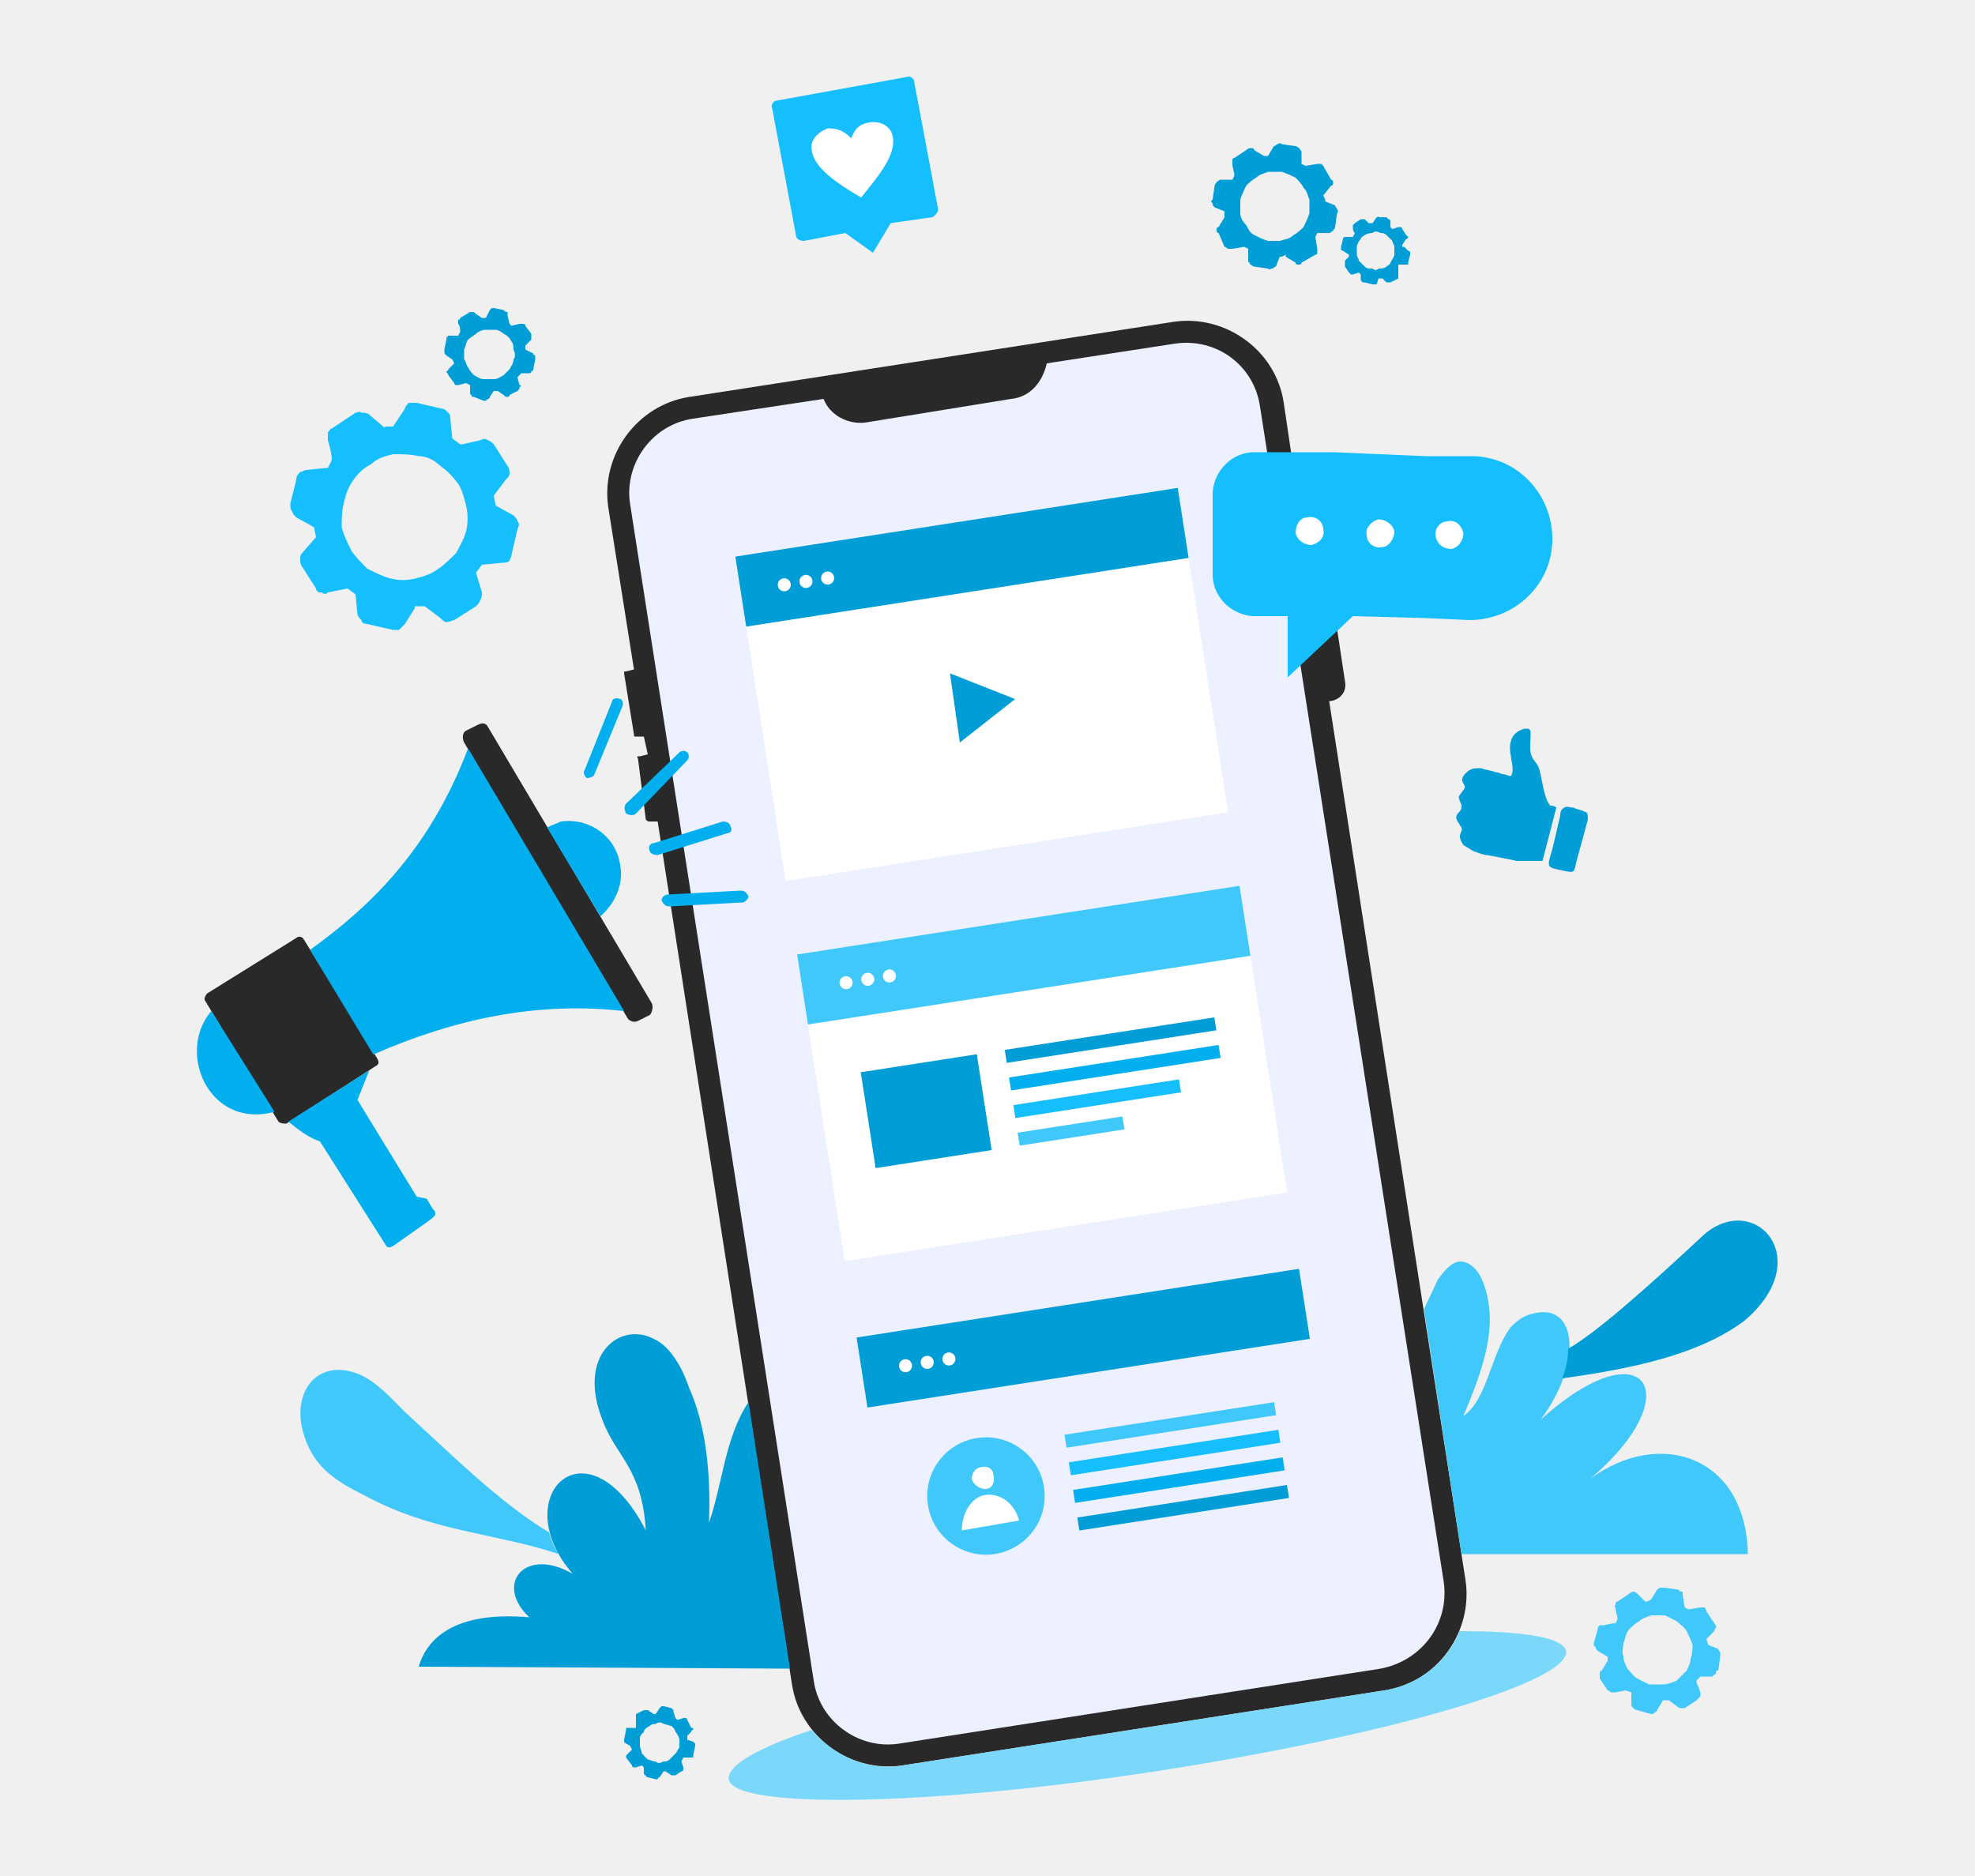
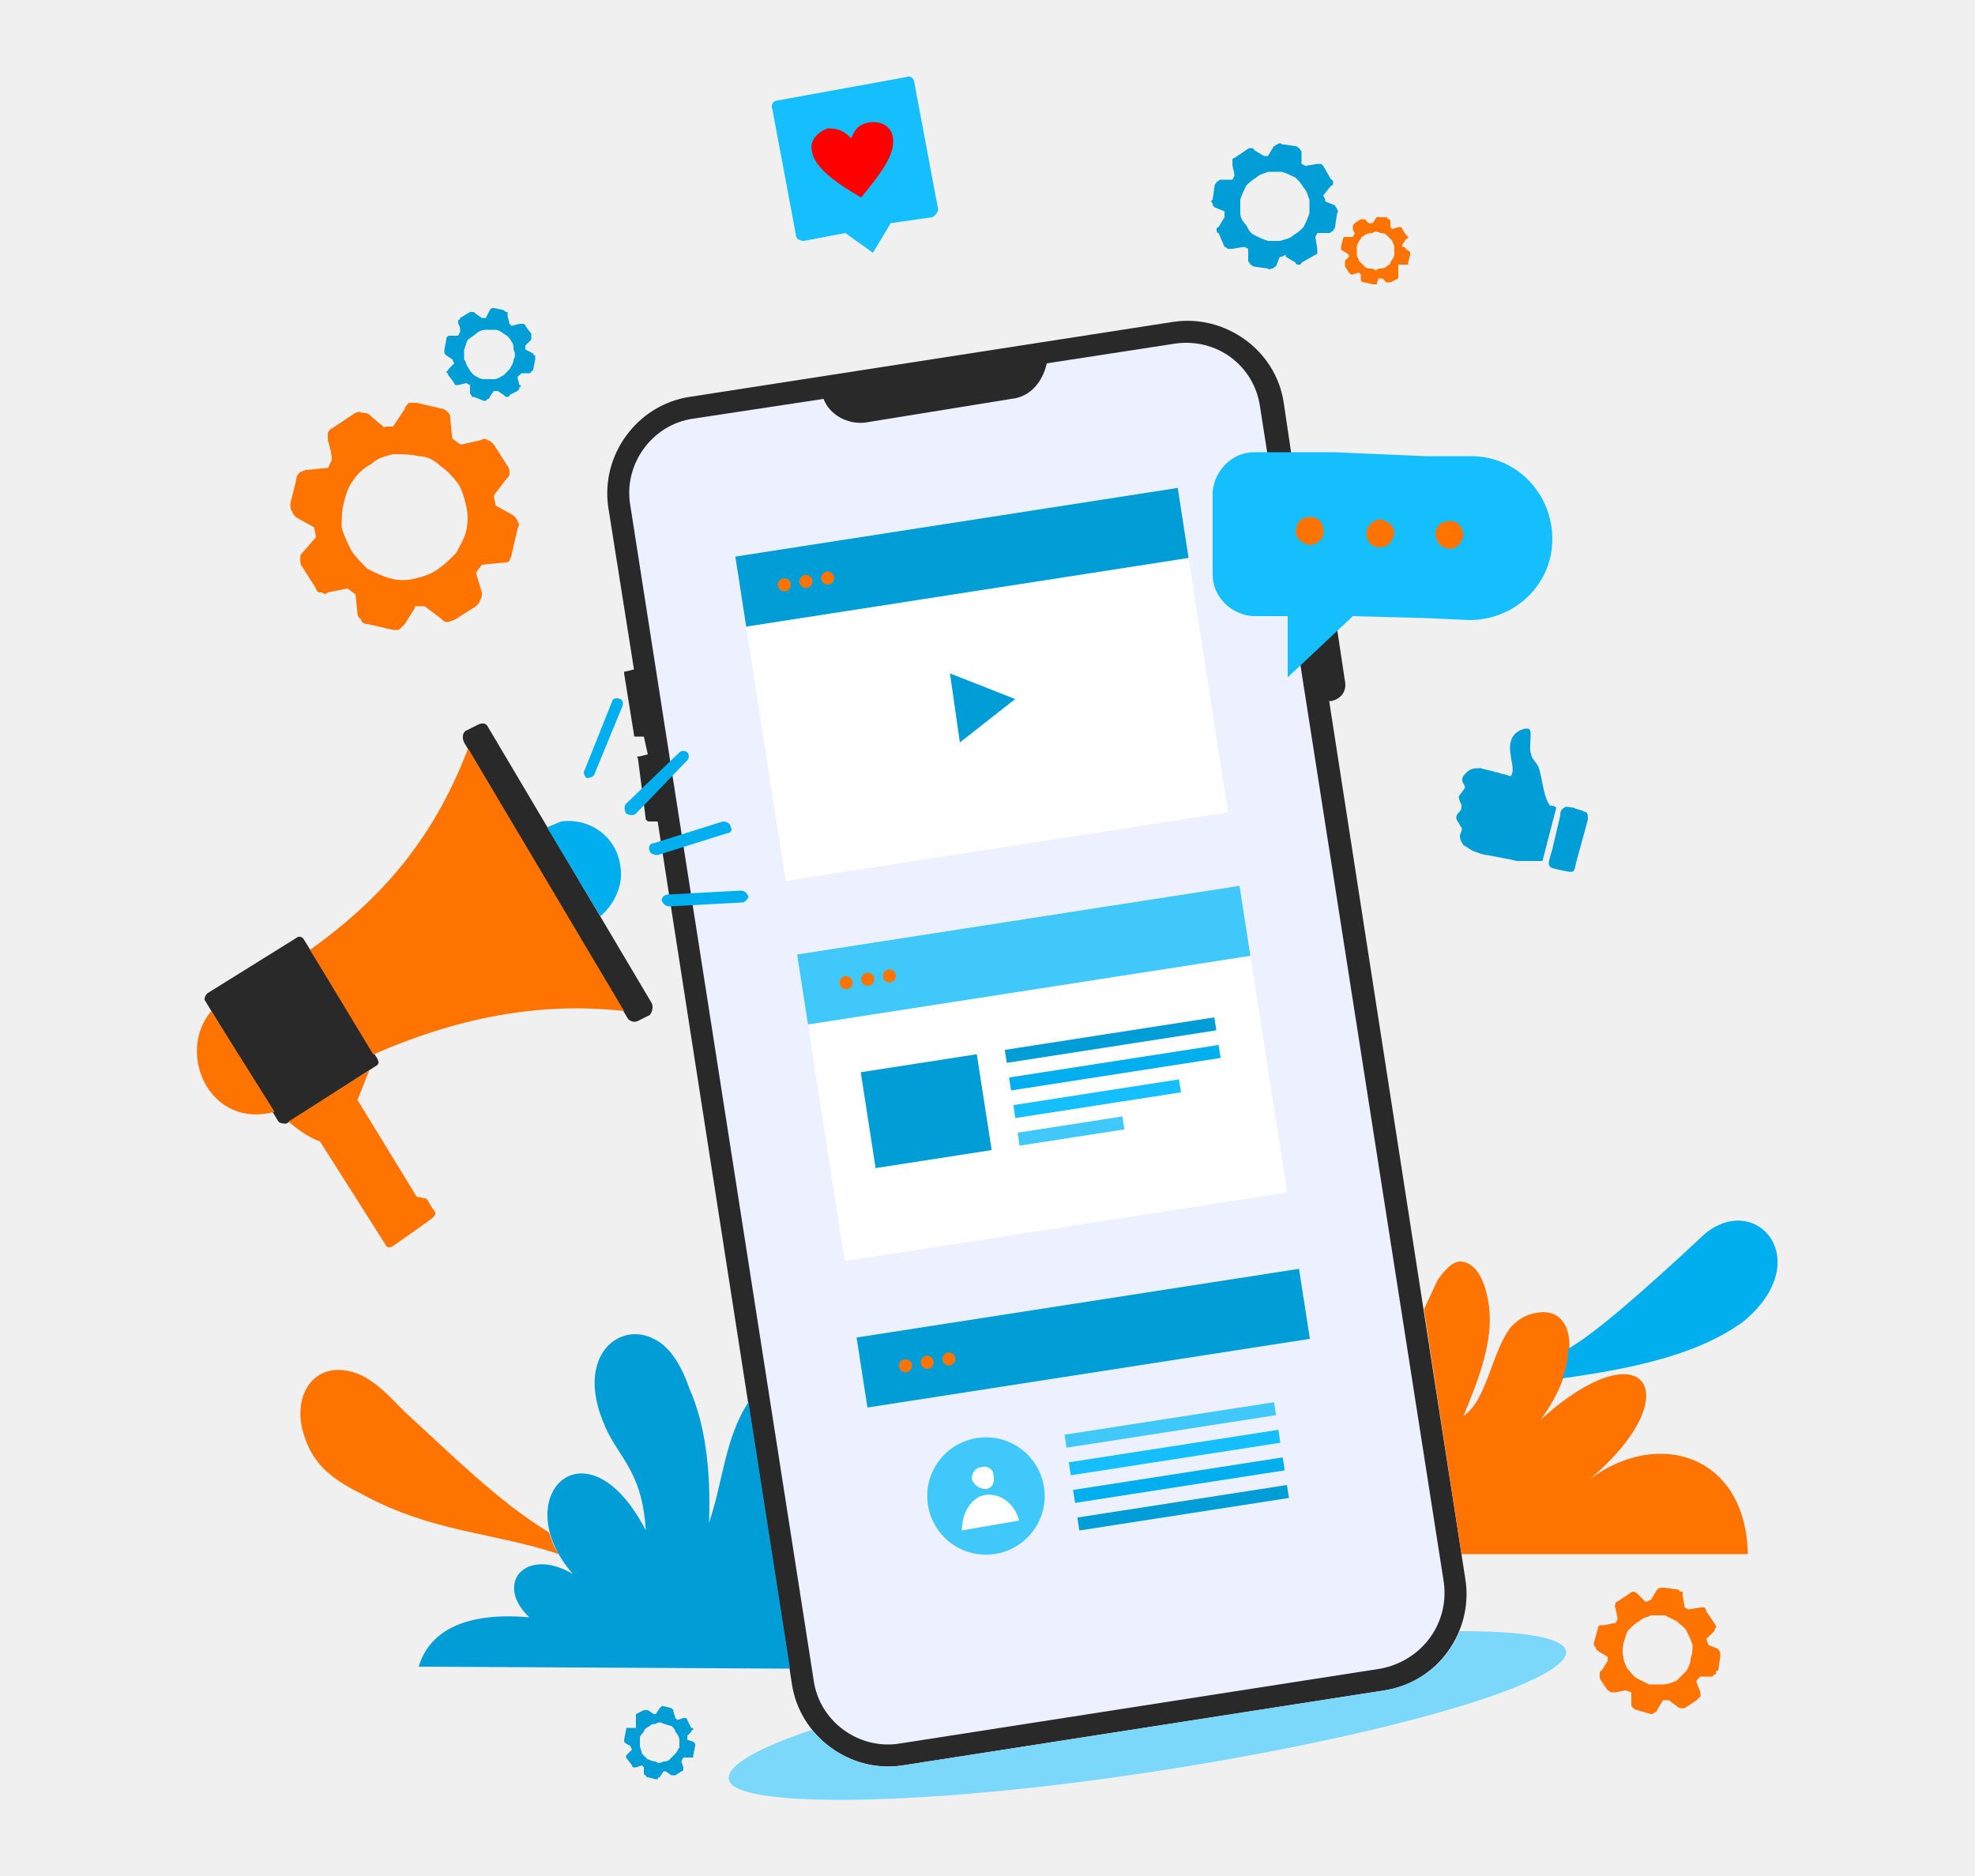
- <svg xmlns="http://www.w3.org/2000/svg" xml:space="preserve" width="1000px" height="950px" version="1.1" style="shape-rendering:geometricPrecision; text-rendering:geometricPrecision; image-rendering:optimizeQuality; fill-rule:evenodd; clip-rule:evenodd" viewBox="0 0 1000 950">
-   <defs>
-     <style type="text/css"> .fil3 {fill:#019DD6} .fil5 {fill:#01AFEF} .fil2 {fill:#15BFFD} .fil0 {fill:#292929} .fil4 {fill:#40C8FB} .fil9 {fill:#7BD8FA} .fil1 {fill:#ECF0FF} .fil7 {fill:white} .fil6 {fill:white} .fil8 {fill:white;fill-rule:nonzero} </style>
-   </defs>
-   <g id="Layer_x0020_1">
-     <g id="_2030488375376">
-       <path class="fil0" d="M349 201l245 -38c26,-4 52,14 56,41l12 81 0 0 1 0c5,0 9,3 10,7l8 53c1,5 -2,9 -7,10l-1 0 0 0 69 445c4,26 -14,52 -41,56l-244 38c-27,4 -52,-15 -56,-41l-68 -437 -4 0c-1,0 -1,0 -2,-1l-4 -31c-1,-1 0,-1 1,-1l4 -1 -2 -9 -4 0c-1,0 -1,0 -1,-1l-5 -31c0,-1 0,-1 1,-1l4 -1 -13 -82c-4,-27 15,-52 41,-56z" />
-       <path class="fil1" d="M351 212l66 -10c3,8 12,13 21,12l74 -12c10,-1 16,-9 18,-18l65 -10c21,-3 40,11 43,32l93 595c3,21 -11,40 -32,44l-244 38c-20,3 -40,-11 -43,-32l-93 -596c-3,-20 11,-40 32,-43z" />
-       <path class="fil2" d="M195 216l4 0c0,0 0,0 0,0 0,0 0,0 0,0l6 -9c0,-1 1,-2 2,-3 1,0 3,0 4,0l0 0 13 3c1,0 2,1 3,2 1,1 1,2 1,3l1 10c0,0 0,0 0,0 0,0 0,0 0,0l4 3c0,0 0,0 0,0 0,0 1,0 1,0l9 -2c2,-1 3,-1 4,0l0 0c1,0 2,1 3,2l7 11c1,1 1,3 1,4l0 0c0,1 -1,2 -2,3l-6 8c0,0 0,0 0,0 0,0 0,0 0,0l1 5c0,0 0,0 0,0 0,0 0,0 0,0l9 5c1,1 2,2 2,3 1,1 1,2 0,4l-3 13 0 0c0,1 -1,2 -1,3 -1,1 -3,1 -4,1l-10 1c0,0 0,0 0,0 0,0 0,0 0,0l-3 4c0,0 0,0 0,0 0,0 0,0 0,0l3 10c0,1 0,3 -1,4 0,1 -1,2 -2,3l-11 7c-1,0 -2,1 -4,1 -1,0 -2,-1 -3,-2l-8 -6c0,0 0,0 0,0 0,0 0,0 0,0l-5 0c0,0 0,0 0,1 0,0 0,0 0,0l-5 8c-1,1 -2,2 -3,3 -1,0 -2,0 -3,0l-13 -3c-2,0 -3,-1 -3,-2 -1,-1 -2,-2 -2,-3l-1 -10c0,0 0,0 0,0 0,0 0,0 0,0l-4 -3c0,0 0,0 0,0 0,0 0,0 0,0l-10 2c-1,1 -2,1 -3,0l-1 0c-1,0 -2,-1 -2,-2l-7 -11c-1,-1 -1,-3 -1,-4l0 0c0,-1 0,-2 1,-3l7 -8c0,0 0,0 0,0 0,0 0,0 0,0l-1 -5c0,0 0,0 0,0 0,0 0,0 0,0l-9 -5c-1,-1 -2,-2 -2,-3 -1,-1 -1,-2 -1,-4l3 -12c0,-2 1,-3 2,-4 1,0 2,-1 3,-1l10 -1c1,0 1,0 1,0 0,0 0,0 0,0l2 -4 0 0c0,0 0,0 0,0 0,-3 -1,-7 -2,-10 0,-1 0,-2 0,-4 1,-1 1,-2 2,-2l12 -8c1,0 2,-1 3,0 1,0 3,0 4,1l7 6c0,0 0,0 0,0 0,0 1,1 1,0l0 0zm4 14c4,0 9,0 13,1l0 0c4,0 8,2 11,5 3,2 6,5 9,9 2,3 3,7 4,11 1,4 1,9 0,13 -1,4 -3,7 -5,11 -3,3 -6,6 -9,8 -4,3 -8,4 -12,5 -4,1 -8,1 -12,0l0 0c-4,-1 -8,-3 -12,-5 -3,-3 -6,-6 -8,-9 -2,-4 -4,-8 -5,-12 0,-4 0,-8 1,-12l0 0c1,-4 2,-8 5,-12 2,-3 5,-6 9,-8 3,-3 7,-4 11,-5z" />
-       <path class="fil3" d="M244 161l2 0c0,0 0,0 0,0 0,0 0,0 0,0l2 -4c0,0 0,0 1,-1 0,0 1,0 1,0l0 0 5 1c1,1 1,1 2,1 0,1 0,1 0,2l1 4c0,0 0,0 0,0 0,0 0,0 0,0l1 1c0,0 0,0 0,0 0,0 0,0 0,0l4 -1c1,0 1,0 2,0l0 0c0,0 1,0 1,1l3 4c0,1 0,1 0,2l0 0c0,0 0,1 0,1l-3 3c0,0 0,0 0,0 0,0 0,0 0,0l0 2c0,0 0,0 0,0 0,0 0,0 0,0l4 2c0,1 1,1 1,1 0,1 0,1 0,2l-1 5 0 0c0,1 -1,1 -1,1 0,1 -1,1 -1,1l-4 0c0,0 0,0 0,0 0,0 0,0 0,0l-2 2c0,0 0,0 0,0 0,0 0,0 0,0l1 4c1,0 1,1 0,1 0,1 0,1 -1,2l-4 2c0,1 -1,1 -1,1 -1,0 -1,0 -2,-1l-3 -2c0,0 0,0 0,0 0,0 0,0 0,0l-2 0c0,0 0,0 0,0 0,0 0,0 0,0l-2 3c0,1 -1,1 -1,1 -1,1 -1,1 -2,1l-5 -2c0,0 -1,0 -1,0 0,-1 -1,-1 -1,-2l0 -4c0,0 0,0 0,0 0,0 0,0 0,0l-2 -1c0,0 0,0 0,0 0,0 0,0 0,0l-4 1c0,0 -1,0 -1,0l0 0c-1,0 -1,-1 -1,-1l-3 -4c0,-1 -1,-1 -1,-2l0 0c1,0 1,-1 1,-1l3 -3c0,0 0,0 0,0 0,0 0,0 0,0l-1 -2c0,0 0,0 0,0 0,0 0,0 0,0l-3 -2c-1,-1 -1,-1 -1,-2 0,0 0,-1 0,-1l1 -5c0,-1 0,-1 1,-2 0,0 0,0 1,0l4 0c0,0 0,0 0,0 0,0 0,0 0,0l1 -2 0 0c0,0 0,0 0,0 0,-1 0,-3 -1,-4 0,-1 0,-1 0,-2 0,0 1,0 1,-1l5 -3c0,0 1,0 1,0 1,0 1,0 2,1l3 2c0,0 0,0 0,0 0,0 0,0 0,0l0 0zm2 6c1,0 3,0 5,0l0 0c1,0 3,1 4,2 2,1 3,2 4,4 1,1 1,3 1,4 1,2 1,4 0,5 0,2 -1,3 -2,5 -1,1 -2,2 -3,3 -2,1 -3,2 -5,2 -2,0 -3,0 -5,0l0 0c-2,0 -3,-1 -5,-2 -1,-1 -2,-2 -3,-4 -1,-1 -1,-3 -2,-4 0,-2 0,-4 0,-5l0 0c1,-2 1,-4 2,-5 1,-1 3,-2 4,-3 1,-1 3,-2 5,-2z" />
-       <path class="fil3" d="M640 79l2 0c0,0 0,0 0,0 0,0 0,0 0,0l3 -5c1,0 1,-1 2,-1 0,0 1,-1 2,0l0 0 7 1c1,0 1,1 2,1 0,1 1,1 1,2l0 6c0,0 0,0 0,0 0,0 0,0 0,0l2 1c0,0 0,0 0,0 0,0 0,0 0,0l6 -1c1,0 1,0 2,0l0 0c0,0 1,1 1,1l4 7c1,0 1,1 1,2l0 0c0,0 0,1 -1,1l-4 5c0,0 0,0 0,0 0,0 0,0 0,0l1 2c0,0 0,0 0,0 0,0 0,0 0,1l5 2c0,1 1,1 1,2 0,0 1,1 0,2l-1 7 0 0c0,1 -1,1 -1,2 -1,0 -1,1 -2,1l-6 0c0,0 0,0 0,0 0,0 0,0 0,0l-1 2c0,0 0,0 0,0 0,0 0,0 0,0l1 6c0,1 0,1 0,2 0,1 -1,1 -1,1l-7 4c0,1 -1,1 -2,1 0,0 -1,0 -1,-1l-5 -3c0,-1 0,-1 0,-1 0,0 0,0 0,0l-2 1c0,0 -1,0 -1,0 0,0 0,0 0,0l-2 5c-1,0 -1,1 -2,1 -1,0 -1,1 -2,0l-7 -1c-1,0 -1,-1 -2,-1 0,-1 -1,-1 -1,-2l0 -6c0,0 0,0 0,0 0,0 0,0 0,0l-2 -1c0,0 0,0 0,0 0,0 0,0 0,0l-6 1c-1,0 -1,0 -2,0l0 0c-1,0 -1,-1 -2,-1l-3 -7c-1,0 -1,-1 -1,-2l0 0c0,0 0,-1 1,-1l3 -5c0,0 0,0 0,0 0,0 0,0 0,0l0 -2c0,0 0,0 0,0 0,0 0,-1 0,-1l-5 -2c-1,-1 -1,-1 -1,-2 -1,-1 -1,-1 0,-2l1 -7c0,-1 1,-1 1,-2 1,0 1,-1 2,-1l6 0c0,0 0,0 0,0 0,0 0,0 0,0l1 -2 0 0c0,0 0,0 0,0 0,-2 -1,-4 -1,-6 0,-1 0,-1 0,-2 0,-1 1,-1 1,-1l6 -4c1,-1 2,-1 2,-1 1,0 2,0 2,1l5 3c0,0 0,1 0,1 0,0 0,0 0,0l0 -1zm2 8c3,0 5,0 7,0l0 0c3,1 5,2 7,3 1,1 3,3 4,5 2,2 2,4 3,6 0,3 0,5 0,7 -1,3 -2,5 -3,7 -1,1 -3,3 -5,4 -2,2 -4,2 -7,3 -2,0 -4,0 -6,0l0 0c-3,-1 -5,-2 -7,-3 -2,-1 -3,-3 -4,-5 -2,-2 -3,-4 -3,-6 0,-3 0,-5 0,-7l0 0c1,-3 2,-5 3,-7 1,-1 3,-3 5,-4 2,-2 4,-2 6,-3z" />
-       <path class="fil3" d="M694 113l1 0c0,0 0,0 0,0 0,0 0,0 0,0l2 -3c0,0 0,0 0,0 1,0 1,-1 1,0l0 0 4 0c1,1 1,1 1,1 1,0 1,1 1,1l0 3c0,0 0,0 0,0 0,0 0,0 0,0l1 1c0,0 0,0 0,0 0,0 0,0 0,0l3 -1c1,0 1,0 1,0l0 0c1,0 1,1 1,1l2 3c1,1 1,1 1,1l0 0c0,1 -1,1 -1,1l-2 3c0,0 0,0 0,0 0,0 0,0 0,0l0 1c0,0 0,0 0,0 0,0 0,0 1,0l2 2c0,0 1,0 1,1 0,0 0,0 0,1l-1 4 0 0c0,0 0,0 0,1 -1,0 -1,0 -1,0l-4 0c0,0 0,0 0,0 0,0 0,0 0,0l0 2c0,0 0,0 0,0 0,0 0,0 0,0l0 3c0,0 0,0 0,1 0,0 0,0 0,1l-4 2c0,0 -1,0 -1,0 0,0 -1,0 -1,0l-2 -2c0,0 0,0 0,0 0,0 0,0 0,0l-2 0c0,0 0,0 0,0 0,0 0,0 0,0l-1 3c-1,0 -1,0 -1,0 -1,0 -1,0 -1,0l-4 -1c-1,0 -1,0 -1,0 0,0 -1,-1 -1,-1l0 -3c0,0 0,0 0,0 0,0 0,0 0,0l-1 -1c0,0 0,0 0,0 0,0 0,0 0,0l-3 1c0,0 -1,0 -1,0l0 0c-1,-1 -1,-1 -1,-1l-2 -3c0,-1 0,-1 0,-1l0 0c0,-1 0,-1 0,-2l2 -2c0,0 0,0 0,0 0,0 0,0 0,0l0 -1c0,0 0,0 0,0 0,0 0,0 0,0l-3 -2c0,0 -1,0 -1,-1 0,0 0,-1 0,-1l1 -4c0,0 0,-1 1,-1 0,0 0,0 1,0l3 0c0,0 0,0 0,0 0,0 0,0 0,0l1 -2 0 0c0,0 0,0 0,0 -1,-1 -1,-2 -1,-3 0,0 0,0 0,-1 0,0 0,0 1,-1l3 -2c0,0 1,0 1,0 0,0 1,0 1,0l2 2c0,0 0,0 0,0 0,0 0,0 1,0l0 0zm1 5c1,-1 2,-1 4,0l0 0c1,0 2,0 3,1 1,1 2,2 3,3 0,1 1,2 1,3 0,2 0,3 0,4 0,1 -1,2 -2,4 0,1 -1,1 -2,2 -1,1 -3,1 -4,1 -1,1 -2,1 -3,0l-1 0c-1,0 -2,0 -3,-1 -1,-1 -2,-2 -3,-3 0,-1 -1,-2 -1,-3 0,-2 0,-3 0,-4l0 0c0,-1 1,-3 2,-4 0,-1 1,-1 2,-2 2,-1 3,-1 4,-1z" />
-       <path class="fil4" d="M834 811l2 -1c0,0 0,0 0,0 0,0 0,0 0,0l3 -5c0,0 1,-1 2,-1 0,0 1,0 2,0l0 0 7 1c0,1 1,1 2,1 0,1 0,2 0,2l1 6c0,0 0,0 0,0 0,0 0,0 0,0l2 1c0,0 0,1 0,1 0,0 0,0 0,-1l6 -1c0,0 1,0 2,0l0 0c0,0 1,1 1,2l4 6c0,0 1,1 1,2l0 0c0,0 -1,1 -1,2l-4 4c0,0 0,0 0,0 0,0 0,0 0,0l1 3c0,0 0,0 0,0 0,0 0,0 0,0l5 2c0,1 1,1 1,2 0,1 0,1 0,2l-1 7 -1 0c0,1 0,2 -1,2 0,0 -1,1 -1,1l-6 0c0,0 0,0 0,0 0,0 0,0 0,0l-2 2c0,0 0,0 0,1 0,0 0,0 0,0l2 5c0,1 0,1 0,2 -1,1 -1,1 -2,2l-6 4c0,0 -1,0 -2,0 0,0 -1,0 -2,-1l-4 -3c0,0 0,0 0,0 0,0 0,0 0,0l-3 0c0,0 0,0 0,0 0,0 0,0 0,0l-3 5c0,1 -1,1 -1,1 -1,1 -1,1 -2,1l-7 -2c-1,0 -2,-1 -2,-1 -1,-1 -1,-1 -1,-2l0 -6c0,0 0,0 0,0 0,0 0,0 0,0l-3 -1c0,0 0,0 0,0 0,0 0,0 0,0l-5 1c-1,0 -2,0 -2,0l0 0c-1,0 -1,-1 -2,-1l-4 -6c0,-1 0,-2 0,-2l0 0c0,-1 0,-2 1,-2l3 -5c0,0 0,0 0,0 0,0 0,0 0,0l0 -2c0,0 0,0 0,0 0,0 0,0 0,0l-5 -3c-1,-1 -1,-1 -1,-2 -1,0 -1,-1 -1,-2l2 -7c0,-1 0,-1 1,-2 0,0 1,0 2,0l5 -1c0,0 0,0 1,0 0,0 0,0 0,0l1 -2 0 0c0,0 0,0 0,0 0,-2 -1,-4 -1,-6 -1,0 0,-1 0,-2 0,0 0,-1 1,-1l6 -4c1,-1 2,-1 2,-1 1,0 2,1 2,1l4 4c0,0 0,0 0,0 1,0 1,0 1,0l0 0zm2 7c2,0 5,0 7,0l0 0c2,1 4,2 6,3 2,2 4,3 5,5 1,2 2,4 3,7 0,2 0,4 -1,7 0,2 -1,4 -2,6 -2,2 -3,3 -5,5 -2,1 -5,2 -7,2 -2,0 -4,0 -7,0l0 0c-2,-1 -4,-2 -6,-3 -2,-1 -3,-3 -5,-5 -1,-2 -2,-4 -2,-6 -1,-3 0,-5 0,-7l0 0c1,-2 1,-5 3,-7 1,-1 3,-3 5,-4 2,-2 4,-2 6,-3z" />
-       <path class="fil3" d="M331 868l1 0c0,0 0,0 0,0 0,0 0,0 0,0l2 -3c0,0 0,0 1,-1 0,0 0,0 1,0l0 0 4 1c0,0 1,1 1,1 0,0 0,0 0,1l1 3c0,0 0,0 0,0 0,0 0,0 0,0l1 1c0,0 0,0 0,0 0,0 0,0 0,0l3 -1c0,0 1,0 1,0l0 0c1,0 1,1 1,1l2 4c1,0 1,0 1,1l0 0c0,0 -1,0 -1,1l-2 2c0,0 0,0 0,0 0,0 0,0 0,0l0 2c0,0 0,0 0,0 0,0 0,0 0,0l3 1c1,1 1,1 1,1 0,1 0,1 0,1l-1 5 0 0c0,0 0,0 0,1 -1,0 -1,0 -1,0l-4 0c0,0 0,0 0,0 0,0 0,0 0,0l-1 2c0,0 0,0 0,0 0,0 0,0 0,0l1 3c0,0 0,0 0,1 0,0 0,1 -1,1l-3 2c0,0 -1,0 -1,0 -1,0 -1,0 -1,0l-3 -2c0,0 0,0 0,0 0,0 0,0 0,0l-1 0c0,0 0,0 0,0 0,0 0,0 0,0l-2 3c0,0 -1,0 -1,1 0,0 -1,0 -1,0l-4 -1c-1,0 -1,-1 -1,-1 0,0 -1,0 -1,-1l0 -3c0,0 0,0 0,0 0,0 0,0 0,0l-1 -1c0,0 0,0 0,0 0,0 0,0 0,0l-3 1c-1,0 -1,0 -1,0l0 0c-1,0 -1,-1 -1,-1l-3 -4c0,0 0,0 0,-1l0 0c0,0 0,0 1,-1l2 -2c0,0 0,0 0,0 0,0 0,0 0,0l-1 -2c0,0 0,0 0,0 0,0 0,0 0,0l-2 -1c-1,-1 -1,-1 -1,-1 0,-1 0,-1 0,-1l1 -5c0,0 0,0 0,-1 1,0 1,0 1,0l3 0c1,0 1,0 1,0 0,0 0,0 0,0l0 -2 0 0c0,0 0,0 0,0 0,-1 0,-2 0,-3 0,0 0,0 0,-1 0,0 0,-1 0,-1l4 -2c0,0 1,0 1,0 0,0 1,0 1,0l3 2c0,0 0,0 0,0 0,0 0,0 0,0l0 0zm1 5c1,-1 3,-1 4,0l0 0c1,0 3,1 4,1 1,1 2,2 2,3 1,1 2,3 2,4 0,1 0,2 0,4 -1,1 -1,2 -2,3 -1,1 -2,2 -3,3 -1,1 -2,1 -3,1 -2,1 -3,1 -4,0l0 0c-2,0 -3,-1 -4,-1 -1,-1 -2,-2 -3,-3 0,-1 -1,-3 -1,-4 0,-1 0,-2 0,-4l0 0c0,-1 1,-2 2,-3 0,-1 1,-2 3,-3 1,-1 2,-1 3,-1z" />
-       <path class="fil3" d="M788 409l-7 27c0,0 -2,0 -3,0 -1,0 -2,0 -3,0 -3,0 -5,0 -7,0 -4,-1 -10,-2 -15,-3 -2,0 -4,-1 -7,-2 -2,-1 -3,-2 -5,-3 -4,-6 0,-6 -1,-9 -1,-1 -1,-2 -2,-3 -1,-2 -1,-3 1,-5 1,-1 1,-2 1,-3 0,-1 -1,-2 -1,-3 -1,-2 0,-2 2,-5 3,-3 -5,-4 3,-10 2,-1 3,-1 6,-1 2,1 5,1 7,2 2,0 3,1 4,1 1,0 3,1 4,1 2,-3 0,-8 0,-10 -1,-5 -1,-12 7,-14 0,0 1,0 2,0 1,1 1,1 1,3 0,5 -1,8 1,12 2,3 3,3 4,8 1,4 2,13 5,16 1,0 2,0 3,1zm14 2c2,0 2,2 2,4l-6 22c-1,5 -1,5 -6,4 -9,-2 -9,-1 -6,-11l4 -17c0,-1 0,-3 2,-4 1,-1 3,0 5,0 1,1 4,1 5,2z" />
-       <g>
-         <path class="fil0" d="M105 503l45 -28c1,-1 3,-1 4,1l37 60c1,2 1,3 -1,4l-45 29c-1,0 -3,0 -4,-1l-37 -61c-1,-1 0,-3 1,-4z" />
-         <path class="fil5" d="M187 542l-6 15 30 49c0,0 5,1 5,1l3 5c3,3 1,4 -3,7l-17 12c-2,1 -3,1 -4,-1l-33 -52c-6,-2 -11,-6 -16,-10l41 -26z" />
-         <path class="fil0" d="M236 370l6 -3c2,-1 4,-1 5,1l83 140c1,2 0,5 -1,6l-6 3c-2,1 -4,0 -5,-1l-83 -140c-1,-2 -1,-5 1,-6z" />
-         <path class="fil5" d="M157 481c32,-23 61,-52 80,-102l79 133c-44,-5 -86,4 -127,22l-32 -53zm-18 82c-33,9 -50,-30 -32,-51l32 51z" />
-         <path class="fil5" d="M284 416c15,-2 28,8 30,22 2,10 -3,20 -10,26l-27 -45c2,-1 5,-2 7,-3z" />
-         <path class="fil5" d="M314 354l0 0c1,0 2,2 1,4l-14 34c0,1 -2,2 -4,2l0 0c-1,-1 -2,-3 -1,-4l14 -35c0,-1 2,-2 4,-1zm65 100l0 0c0,1 -2,3 -3,3l-37 2c-2,0 -3,-1 -4,-3l0 0c0,-2 2,-3 3,-3l37 -2c2,0 3,1 4,3zm-9 -35l0 0c1,1 0,3 -2,3l-35 11c-2,0 -4,-1 -4,-2l0 0c-1,-2 0,-4 2,-4l35 -11c2,0 4,1 4,3zm-22 -38l0 0c1,1 1,3 0,4l-26 27c-1,1 -3,1 -5,0l0 0c-1,-2 -1,-4 0,-5l27 -26c1,-1 3,-1 4,0z" />
-       </g>
-       <rect class="fil6" transform="matrix(0.466688 -0.0724597 0.0724597 0.466688 372.316 281.856)" width="480" height="352" />
-       <rect class="fil6" transform="matrix(0.466688 -0.0724597 0.0684956 0.441157 403.599 483.343)" width="480" height="352" />
-       <rect class="fil3" transform="matrix(0.466688 -0.0724597 0.0156377 0.100717 433.716 677.311)" width="480" height="352" />
-       <g>
-         <circle class="fil6" transform="matrix(0.466688 -0.0724597 0.0724597 0.466688 458.504 691.593)" r="7" />
-         <circle class="fil6" transform="matrix(0.466688 -0.0724597 0.0724597 0.466688 469.48 689.889)" r="7" />
-         <circle class="fil6" transform="matrix(0.466688 -0.0724597 0.0724597 0.466688 480.456 688.185)" r="7" />
-       </g>
-       <g>
-         <rect class="fil4" transform="matrix(0.466688 -0.0724597 0.0156377 0.100717 403.599 483.343)" width="480" height="352" />
-         <g>
-           <circle class="fil6" transform="matrix(0.466688 -0.0724597 0.0724597 0.466688 428.388 497.626)" r="7" />
-           <circle class="fil6" transform="matrix(0.466688 -0.0724597 0.0724597 0.466688 439.364 495.921)" r="7" />
-           <circle class="fil6" transform="matrix(0.466688 -0.0724597 0.0724597 0.466688 450.34 494.217)" r="7" />
-         </g>
-       </g>
-       <g>
-         <rect class="fil3" transform="matrix(0.466688 -0.0724597 0.0156377 0.100717 372.316 281.856)" width="480" height="352" />
-         <g>
-           <circle class="fil6" transform="matrix(0.466688 -0.0724597 0.0724597 0.466688 397.104 296.139)" r="7" />
-           <circle class="fil6" transform="matrix(0.466688 -0.0724597 0.0724597 0.466688 408.08 294.434)" r="7" />
-           <circle class="fil6" transform="matrix(0.466688 -0.0724597 0.0724597 0.466688 419.056 292.73)" r="7" />
-         </g>
-       </g>
-       <polygon class="fil3" points="486,376 481,341 514,354 " />
-       <g>
-         <rect class="fil3" transform="matrix(0.564944 -0.0877153 0.0724597 0.466688 435.823 542.986)" width="104" height="104" />
-         <rect class="fil3" transform="matrix(0.466688 -0.0724597 0.0724597 0.466688 508.744 531.664)" width="227.345" height="14.062" />
-         <rect class="fil5" transform="matrix(0.466688 -0.0724597 0.0724597 0.466688 510.914 545.64)" width="227.345" height="14.062" />
-         <rect class="fil2" transform="matrix(0.368858 -0.0572702 0.0724597 0.466688 513.084 559.616)" width="227.345" height="14.062" />
-         <rect class="fil4" transform="matrix(0.233343 -0.0362297 0.0724597 0.466688 515.254 573.593)" width="227.345" height="14.062" />
-       </g>
-       <rect class="fil4" transform="matrix(0.564944 -0.0877153 0.0876577 0.564573 465.29 732.775)" width="104" height="104" rx="52" ry="52" />
-       <rect class="fil4" transform="matrix(0.466688 -0.0724597 0.0724597 0.466688 539.001 726.539)" width="227.345" height="14.062" />
-       <rect class="fil2" transform="matrix(0.466688 -0.0724597 0.0724597 0.466688 541.171 740.515)" width="227.345" height="14.062" />
-       <rect class="fil5" transform="matrix(0.466802 -0.0724774 0.0724597 0.466688 543.327 754.494)" width="227.345" height="14.062" />
-       <rect class="fil3" transform="matrix(0.466802 -0.0724774 0.0724597 0.466688 545.497 768.47)" width="227.345" height="14.062" />
-       <path class="fil7" d="M497 743c3,-1 6,1 6,4 1,4 -1,7 -4,7 -3,0 -6,-2 -7,-5 0,-3 2,-6 5,-6zm2 14c8,-1 15,5 17,13l-29 5c0,-9 5,-17 12,-18z" />
-       <path class="fil2" d="M635 229l40 0 47 2 23 0c23,0 41,19 41,42l0 0c0,23 -19,41 -42,41l-22 -1 -37 -1 -33 31 0 -31 -18 0c-11,-1 -20,-10 -20,-21l0 -42c1,-11 10,-20 21,-20z" />
-       <path class="fil6" d="M662 262c4,-1 8,2 8,6 1,4 -2,7 -6,8 -3,0 -7,-2 -8,-6 0,-4 2,-8 6,-8zm71 2c4,-1 7,2 8,6 0,3 -2,7 -6,8 -4,0 -7,-2 -8,-6 -1,-4 2,-8 6,-8zm-35 -1c3,0 7,2 8,6 0,4 -3,8 -6,8 -4,1 -8,-2 -8,-6 -1,-3 2,-7 6,-8z" />
-       <g>
-         <path class="fil2" d="M393 51l66 -12c2,-1 4,1 4,3l12 64c0,1 -1,3 -3,4l-21 3 -9 15 -14 -10 -21 4c-2,0 -4,-1 -4,-3l-12 -64c-1,-2 1,-4 2,-4z" />
-         <path class="fil8" d="M431 70c2,-5 4,-7 9,-8 6,-1 11,2 12,7 2,9 -7,20 -16,31 -12,-7 -24,-15 -25,-24 -1,-5 3,-9 8,-11 5,0 8,1 12,5z" />
-       </g>
-       <path class="fil9" d="M739 826c32,0 52,3 54,10 2,16 -91,43 -208,61 -117,18 -214,19 -216,4 -1,-7 15,-16 42,-25 11,13 28,21 46,18l244 -38c18,-3 32,-15 38,-30z" />
-       <g>
-         <path class="fil3" d="M212 844l188 1 -21 -135c-12,18 -13,41 -20,61 1,-27 -2,-50 -10,-68 -3,-9 -9,-21 -18,-25 -17,-9 -39,8 -26,41 7,19 20,24 22,56 -30,-58 -71,-17 -37,22 -24,-14 -40,5 -22,22 -34,-3 -51,8 -56,25z" />
-         <path class="fil4" d="M278 776c-25,-15 -50,-40 -73,-61 -7,-7 -14,-15 -23,-19 -22,-9 -35,10 -28,31 5,16 16,23 30,30 35,19 66,19 99,30 -3,-4 -4,-8 -5,-11z" />
-       </g>
-       <path class="fil4" d="M740 787c23,0 145,0 145,0 -1,-50 -45,-64 -80,-38 51,-43 28,-78 -25,-30 21,-28 19,-59 -3,-54 -5,1 -8,3 -12,7 -10,13 -12,37 -24,45 8,-19 15,-38 13,-55 -1,-8 -4,-21 -13,-23 -4,-1 -8,2 -13,9l-7 15 19 124z" />
-       <path class="fil3" d="M794 683c14,-8 39,-30 69,-58 26,-22 57,13 20,44 -23,17 -56,24 -92,29 2,-5 3,-10 3,-15z" />
-     </g>
-   </g>
+ <svg xmlns="http://www.w3.org/2000/svg" width="1000" height="950" viewBox="0 0 1000 950" fill="none">
+   <path fill-rule="evenodd" clip-rule="evenodd" d="M349 201L594 163C620 159 646 177 650 204L662 285H663C668 285 672 288 673 292L681 345C682 350 679 354 674 355H673L742 800C746 826 728 852 701 856L457 894C430 898 405 879 401 853L333 416H329C328 416 328 416 327 415L323 384C322 383 323 383 324 383L328 382L326 373H322C321 373 321 373 321 372L316 341C316 340 316 340 317 340L321 339L308 257C304 230 323 205 349 201Z" fill="#292929" />
+   <path fill-rule="evenodd" clip-rule="evenodd" d="M351 212L417 202C420 210 429 215 438 214L512 202C522 201 528 193 530 184L595 174C616 171 635 185 638 206L731 801C734 822 720 841 699 845L455 883C435 886 415 872 412 851L319 255C316 235 330 215 351 212Z" fill="#ECF0FF" />
+   <path fill-rule="evenodd" clip-rule="evenodd" d="M195 216H199L205 207C205 206 206 205 207 204C208 204 210 204 211 204L224 207C225 207 226 208 227 209C228 210 228 211 228 212L229 222L233 225H234L243 223C245 222 246 222 247 223C248 223 249 224 250 225L257 236C258 237 258 239 258 240C258 241 257 242 256 243L250 251L251 256L260 261C261 262 262 263 262 264C263 265 263 266 262 268L259 281C259 282 258 283 258 284C257 285 255 285 254 285L244 286L241 290L244 300C244 301 244 303 243 304C243 305 242 306 241 307L230 314C229 314 228 315 226 315C225 315 224 314 223 313L215 307H210C210 307 210 307 210 308L205 316C204 317 203 318 202 319C201 319 200 319 199 319L186 316C184 316 183 315 183 314C182 313 181 312 181 311L180 301L176 298L166 300C165 301 164 301 163 300H162C161 300 160 299 160 298L153 287C152 286 152 284 152 283C152 282 152 281 153 280L160 272L159 267L150 262C149 261 148 260 148 259C147 258 147 257 147 255L150 243C150 241 151 240 152 239C153 239 154 238 155 238L165 237C166 237 166 237 166 237L168 233C168 230 167 226 166 223C166 222 166 221 166 219C167 218 167 217 168 217L180 209C181 209 182 208 183 209C184 209 186 209 187 210L194 216C194 216 195 217 195 216ZM199 230C203 230 208 230 212 231C216 231 220 233 223 236C226 238 229 241 232 245C234 248 235 252 236 256C237 260 237 265 236 269C235 273 233 276 231 280C228 283 225 286 222 288C218 291 214 292 210 293C206 294 202 294 198 293C194 292 190 290 186 288C183 285 180 282 178 279C176 275 174 271 173 267C173 263 173 259 174 255C175 251 176 247 179 243C181 240 184 237 188 235C191 232 195 231 199 230Z" fill="#FF7300" />
+   <path fill-rule="evenodd" clip-rule="evenodd" d="M244 161H246L248 157C248 157 248 157 249 156H250L255 157C256 158 256 158 257 158C257 159 257 159 257 160L258 164L259 165L263 164C264 164 264 164 265 164C265 164 266 164 266 165L269 169C269 170 269 170 269 171V172L266 175V177L270 179C270 180 271 180 271 180C271 181 271 181 271 182L270 187C270 188 269 188 269 188C269 189 268 189 268 189H264L262 191L263 195C264 195 264 196 263 196C263 197 263 197 262 198L258 200C258 201 257 201 257 201C256 201 256 201 255 200L252 198H250L248 201C248 202 247 202 247 202C246 203 246 203 245 203L240 201H239C239 200 238 200 238 199V195L236 194L232 195H231C230 195 230 194 230 194L227 190C227 189 226 189 226 188C227 188 227 187 227 187L230 184L229 182L226 180C225 179 225 179 225 178V177L226 172C226 171 226 171 227 170C227 170 227 170 228 170H232L233 168C233 167 233 165 232 164C232 163 232 163 232 162C232 162 233 162 233 161L238 158H239C240 158 240 158 241 159L244 161ZM246 167C247 167 249 167 251 167C252 167 254 168 255 169C257 170 258 171 259 173C260 174 260 176 260 177C261 179 261 181 260 182C260 184 259 185 258 187C257 188 256 189 255 190C253 191 252 192 250 192C248 192 247 192 245 192C243 192 242 191 240 190C239 189 238 188 237 186C236 185 236 183 235 182C235 180 235 178 235 177C236 175 236 173 237 172C238 171 240 170 241 169C242 168 244 167 246 167Z" fill="#019DD6" />
+   <path fill-rule="evenodd" clip-rule="evenodd" d="M640 79H642L645 74C646 74 646 73 647 73C647 73 648 72 649 73L656 74C657 74 657 75 658 75C658 76 659 76 659 77V83L661 84L667 83C668 83 668 83 669 83L670 84L674 91C675 91 675 92 675 93C675 93 675 94 674 94L670 99L671 101C671 101 671 101 671 102L676 104C676 105 677 105 677 106C677 106 678 107 677 108L676 115C676 116 675 116 675 117C674 117 674 118 673 118H667L666 120L667 126C667 127 667 127 667 128C667 129 666 129 666 129L659 133C659 134 658 134 657 134C657 134 656 134 656 133L651 130C651 129 651 129 651 129L649 130H648L646 135C645 135 645 136 644 136C643 136 643 137 642 136L635 135C634 135 634 134 633 134C633 133 632 133 632 132V126L630 125L624 126C623 126 623 126 622 126C621 126 621 125 620 125L617 118C616 118 616 117 616 116C616 116 616 115 617 115L620 110V108V107L615 105C614 104 614 104 614 103C613 102 613 102 614 101L615 94C615 93 616 93 616 92C617 92 617 91 618 91H624L625 89C625 87 624 85 624 83C624 82 624 82 624 81C624 80 625 80 625 80L631 76C632 75 633 75 633 75C634 75 635 75 635 76L640 79ZM642 87C645 87 647 87 649 87C652 88 654 89 656 90C657 91 659 93 660 95C662 97 662 99 663 101C663 104 663 106 663 108C662 111 661 113 660 115C659 116 657 118 655 119C653 121 651 121 648 122C646 122 644 122 642 122C639 121 637 120 635 119C633 118 632 116 631 114C629 112 628 110 628 108C628 105 628 103 628 101C629 98 630 96 631 94C632 93 634 91 636 90C638 88 640 88 642 87Z" fill="#019DD6" />
+   <path fill-rule="evenodd" clip-rule="evenodd" d="M694 113H695L697 110C698 110 698 109 698 110H702C703 111 703 111 703 111C704 111 704 112 704 112V115L705 116L708 115C709 115 709 115 709 115C710 115 710 116 710 116L712 119C713 120 713 120 713 120C713 121 712 121 712 121L710 124V125C710 125 710 125 711 125L713 127C713 127 714 127 714 128C714 128 714 128 714 129L713 133C713 133 713 133 713 134C712 134 712 134 712 134H708V136V139C708 139 708 139 708 140C708 140 708 140 708 141L704 143H703H702L700 141H698L697 144C696 144 696 144 696 144C695 144 695 144 695 144L691 143C690 143 690 143 690 143L689 142V139L688 138L685 139H684C683 138 683 138 683 138L681 135C681 134 681 134 681 134C681 133 681 133 681 132L683 130V129L680 127C680 127 679 127 679 126V125L680 121C680 121 680 120 681 120C681 120 681 120 682 120H685L686 118C685 117 685 116 685 115C685 115 685 115 685 114C685 114 685 114 686 113L689 111H690H691L693 113C693 113 693 113 694 113ZM695 118C696 117 697 117 699 118C700 118 701 118 702 119C703 120 704 121 705 122C705 123 706 124 706 125C706 127 706 128 706 129C706 130 705 131 704 133C704 134 703 134 702 135C701 136 699 136 698 136C697 137 696 137 695 136H694C693 136 692 136 691 135C690 134 689 133 688 132C688 131 687 130 687 129C687 127 687 126 687 125C687 124 688 122 689 121C689 120 690 120 691 119C693 118 694 118 695 118Z" fill="#FF7300" />
+   <path fill-rule="evenodd" clip-rule="evenodd" d="M834 811L836 810L839 805C839 805 840 804 841 804C841 804 842 804 843 804L850 805C850 806 851 806 852 806C852 807 852 808 852 808L853 814L855 815V816C855 816 855 816 855 815L861 814C861 814 862 814 863 814C863 814 864 815 864 816L868 822C868 822 869 823 869 824C869 824 868 825 868 826L864 830L865 833L870 835C870 836 871 836 871 837C871 838 871 838 871 839L870 846H869C869 847 869 848 868 848L867 849H861L859 851C859 851 859 851 859 852L861 857C861 858 861 858 861 859C860 860 860 860 859 861L853 865C853 865 852 865 851 865C851 865 850 865 849 864L845 861H842L839 866C839 867 838 867 838 867C837 868 837 868 836 868L829 866C828 866 827 865 827 865C826 864 826 864 826 863V857L823 856L818 857C817 857 816 857 816 857C815 857 815 856 814 856L810 850C810 849 810 848 810 848C810 847 810 846 811 846L814 841V839L809 836C808 835 808 835 808 834C807 834 807 833 807 832L809 825C809 824 809 824 810 823C810 823 811 823 812 823L817 822C817 822 817 822 818 822L819 820C819 818 818 816 818 814C817 814 818 813 818 812C818 812 818 811 819 811L825 807C826 806 827 806 827 806C828 806 829 807 829 807L833 811C834 811 834 811 834 811ZM836 818C838 818 841 818 843 818C845 819 847 820 849 821C851 823 853 824 854 826C855 828 856 830 857 833C857 835 857 837 856 840C856 842 855 844 854 846C852 848 851 849 849 851C847 852 844 853 842 853C840 853 838 853 835 853C833 852 831 851 829 850C827 849 826 847 824 845C823 843 822 841 822 839C821 836 822 834 822 832C823 830 823 827 825 825C826 824 828 822 830 821C832 819 834 819 836 818Z" fill="#FF7300" />
+   <path fill-rule="evenodd" clip-rule="evenodd" d="M331 868H332L334 865C334 865 334 865 335 864C335 864 335 864 336 864L340 865L341 866C341 866 341 866 341 867L342 870L343 871L346 870H347C348 870 348 871 348 871L350 875C351 875 351 875 351 876C351 876 350 876 350 877L348 879V881L351 882C352 883 352 883 352 883C352 884 352 884 352 884L351 889C351 889 351 889 351 890C350 890 350 890 350 890H346L345 892L346 895C346 895 346 895 346 896C346 896 346 897 345 897L342 899H341C340 899 340 899 340 899L337 897H336L334 900C334 900 333 900 333 901H332L328 900C327 900 327 899 327 899C327 899 326 899 326 898V895L325 894L322 895C321 895 321 895 321 895C320 895 320 894 320 894L317 890C317 890 317 890 317 889C317 889 317 889 318 888L320 886L319 884L317 883C316 882 316 882 316 882C316 881 316 881 316 881L317 876C317 876 317 876 317 875C318 875 318 875 318 875H321C322 875 322 875 322 875V873C322 872 322 871 322 870C322 870 322 870 322 869V868L326 866H327H328L331 868ZM332 873C333 872 335 872 336 873C337 873 339 874 340 874C341 875 342 876 342 877C343 878 344 880 344 881C344 882 344 883 344 885C343 886 343 887 342 888C341 889 340 890 339 891C338 892 337 892 336 892C334 893 333 893 332 892C330 892 329 891 328 891C327 890 326 889 325 888C325 887 324 885 324 884C324 883 324 882 324 880C324 879 325 878 326 877C326 876 327 875 329 874C330 873 331 873 332 873Z" fill="#019DD6" />
+   <path fill-rule="evenodd" clip-rule="evenodd" d="M788 409L781 436C781 436 779 436 778 436C777 436 776 436 775 436C772 436 770 436 768 436C764 435 758 434 753 433C751 433 749 432 746 431C744 430 743 429 741 428C737 422 741 422 740 419C739 418 739 417 738 416C737 414 737 413 739 411C740 410 740 409 740 408C740 407 739 406 739 405C738 403 739 403 741 400C744 397 736 396 744 390C746 389 747 389 750 389C752 390 755 390 757 391C759 391 760 392 761 392C762 392 764 393 765 393C767 390 765 385 765 383C764 378 764 371 772 369C772 369 773 369 774 369C775 370 775 370 775 372C775 377 774 380 776 384C778 387 779 387 780 392C781 396 782 405 785 408C786 408 787 408 788 409ZM802 411C804 411 804 413 804 415L798 437C797 442 797 442 792 441C783 439 783 440 786 430L790 413C790 412 790 410 792 409C793 408 795 409 797 409C798 410 801 410 802 411Z" fill="#019DD6" />
+   <path fill-rule="evenodd" clip-rule="evenodd" d="M105 503L150 475C151 474 153 474 154 476L191 536C192 538 192 539 190 540L145 569C144 569 142 569 141 568L104 507C103 506 104 504 105 503Z" fill="#292929" />
+   <path fill-rule="evenodd" clip-rule="evenodd" d="M187 542L181 557L211 606L216 607L219 612C222 615 220 616 216 619L199 631C197 632 196 632 195 630L162 578C156 576 151 572 146 568L187 542Z" fill="#FF7300" />
+   <path fill-rule="evenodd" clip-rule="evenodd" d="M236 370L242 367C244 366 246 366 247 368L330 508C331 510 330 513 329 514L323 517C321 518 319 517 318 516L235 376C234 374 234 371 236 370Z" fill="#292929" />
+   <path fill-rule="evenodd" clip-rule="evenodd" d="M157 481C189 458 218 429 237 379L316 512C272 507 230 516 189 534L157 481ZM139 563C106 572 89 533 107 512L139 563Z" fill="#FF7300" />
+   <path fill-rule="evenodd" clip-rule="evenodd" d="M284 416C299 414 312 424 314 438C316 448 311 458 304 464L277 419C279 418 282 417 284 416Z" fill="#01AFEF" />
+   <path fill-rule="evenodd" clip-rule="evenodd" d="M314 354C315 354 316 356 315 358L301 392C301 393 299 394 297 394C296 393 295 391 296 390L310 355C310 354 312 353 314 354ZM379 454C379 455 377 457 376 457L339 459C337 459 336 458 335 456C335 454 337 453 338 453L375 451C377 451 378 452 379 454ZM370 419C371 420 370 422 368 422L333 433C331 433 329 432 329 431C328 429 329 427 331 427L366 416C368 416 370 417 370 419ZM348 381C349 382 349 384 348 385L322 412C321 413 319 413 317 412C316 410 316 408 317 407L344 381C345 380 347 380 348 381Z" fill="#01AFEF" />
+   <path d="M596.326 247.075L372.316 281.856L397.822 446.13L621.832 411.35L596.326 247.075Z" fill="white" />
+   <path d="M627.609 448.562L403.599 483.343L427.709 638.63L651.72 603.85L627.609 448.562Z" fill="white" />
+   <path d="M657.726 642.53L433.716 677.311L439.22 712.763L663.231 677.983L657.726 642.53Z" fill="#019DD6" />
+   <path d="M459.011 694.86C460.815 694.58 462.051 692.89 461.771 691.086C461.491 689.282 459.801 688.046 457.997 688.326C456.193 688.606 454.957 690.296 455.237 692.1C455.517 693.904 457.207 695.14 459.011 694.86Z" fill="#FF7300" />
+   <path d="M469.987 693.156C471.791 692.876 473.027 691.186 472.747 689.382C472.467 687.578 470.777 686.342 468.973 686.622C467.169 686.902 465.933 688.592 466.213 690.396C466.493 692.2 468.183 693.436 469.987 693.156Z" fill="#FF7300" />
+   <path d="M480.963 691.452C482.767 691.172 484.003 689.482 483.723 687.678C483.443 685.874 481.753 684.638 479.949 684.918C478.145 685.198 476.909 686.888 477.189 688.692C477.469 690.496 479.159 691.732 480.963 691.452Z" fill="#FF7300" />
+   <path d="M627.609 448.562L403.599 483.343L409.103 518.795L633.114 484.015L627.609 448.562Z" fill="#40C8FB" />
+   <path d="M428.895 500.893C430.699 500.613 431.935 498.923 431.655 497.119C431.375 495.315 429.685 494.079 427.881 494.359C426.077 494.639 424.841 496.329 425.121 498.133C425.401 499.937 427.091 501.173 428.895 500.893Z" fill="#FF7300" />
+   <path d="M439.871 499.188C441.675 498.908 442.911 497.218 442.631 495.414C442.351 493.61 440.661 492.374 438.857 492.654C437.053 492.934 435.817 494.624 436.097 496.428C436.377 498.232 438.067 499.468 439.871 499.188Z" fill="#FF7300" />
+   <path d="M450.847 497.484C452.651 497.204 453.887 495.514 453.607 493.71C453.327 491.906 451.637 490.67 449.833 490.95C448.029 491.23 446.793 492.92 447.073 494.724C447.353 496.528 449.043 497.764 450.847 497.484Z" fill="#FF7300" />
+   <path d="M596.326 247.075L372.316 281.856L377.82 317.308L601.831 282.528L596.326 247.075Z" fill="#019DD6" />
+   <path d="M397.611 299.406C399.415 299.126 400.651 297.436 400.371 295.632C400.091 293.828 398.401 292.592 396.597 292.872C394.793 293.152 393.557 294.842 393.837 296.646C394.117 298.45 395.807 299.686 397.611 299.406Z" fill="#FF7300" />
+   <path d="M408.587 297.701C410.391 297.421 411.627 295.731 411.347 293.927C411.067 292.123 409.377 290.887 407.573 291.167C405.769 291.447 404.533 293.137 404.813 294.941C405.093 296.745 406.783 297.981 408.587 297.701Z" fill="#FF7300" />
+   <path d="M419.563 295.997C421.367 295.717 422.603 294.027 422.323 292.223C422.043 290.419 420.353 289.183 418.549 289.463C416.745 289.743 415.509 291.433 415.789 293.237C416.069 295.041 417.759 296.277 419.563 295.997Z" fill="#FF7300" />
+   <path fill-rule="evenodd" clip-rule="evenodd" d="M486 376L481 341L514 354L486 376Z" fill="#019DD6" />
+   <path d="M494.577 533.864L435.823 542.986L443.359 591.522L502.113 582.399L494.577 533.864Z" fill="#019DD6" />
+   <path d="M614.843 515.191L508.744 531.664L509.763 538.227L615.862 521.753L614.843 515.191Z" fill="#019DD6" />
+   <path d="M617.013 529.167L510.914 545.64L511.933 552.203L618.032 535.729L617.013 529.167Z" fill="#01AFEF" />
+   <path d="M596.942 546.596L513.084 559.616L514.103 566.179L597.961 553.159L596.942 546.596Z" fill="#15BFFD" />
+   <path d="M568.303 565.356L515.254 573.593L516.273 580.156L569.322 571.919L568.303 565.356Z" fill="#40C8FB" />
+   <path d="M528.602 753.01C526.085 736.797 510.892 725.695 494.667 728.214C478.443 730.733 467.331 745.919 469.848 762.133C472.366 778.347 487.559 789.449 503.783 786.929C520.008 784.41 531.12 769.224 528.602 753.01Z" fill="#40C8FB" />
+   <path d="M645.1 710.066L539.001 726.539L540.02 733.102L646.119 716.628L645.1 710.066Z" fill="#40C8FB" />
+   <path d="M647.27 724.042L541.171 740.515L542.19 747.078L648.289 730.604L647.27 724.042Z" fill="#15BFFD" />
+   <path d="M649.452 738.017L543.327 754.494L544.346 761.057L650.471 744.579L649.452 738.017Z" fill="#01AFEF" />
+   <path d="M651.622 751.993L545.497 768.47L546.516 775.033L652.641 758.555L651.622 751.993Z" fill="#019DD6" />
+   <path fill-rule="evenodd" clip-rule="evenodd" d="M497 743C500 742 503 744 503 747C504 751 502 754 499 754C496 754 493 752 492 749C492 746 494 743 497 743ZM499 757C507 756 514 762 516 770L487 775C487 766 492 758 499 757Z" fill="white" />
+   <path fill-rule="evenodd" clip-rule="evenodd" d="M635 229H675L722 231H745C768 231 786 250 786 273C786 296 767 314 744 314L722 313L685 312L652 343V312H634C623 311 614 302 614 291V249C615 238 624 229 635 229Z" fill="#15BFFD" />
+   <path fill-rule="evenodd" clip-rule="evenodd" d="M662 262C666 261 670 264 670 268C671 272 668 275 664 276C661 276 657 274 656 270C656 266 658 262 662 262ZM733 264C737 263 740 266 741 270C741 273 739 277 735 278C731 278 728 276 727 272C726 268 729 264 733 264ZM698 263C701 263 705 265 706 269C706 273 703 277 700 277C696 278 692 275 692 271C691 268 694 264 698 263Z" fill="#FF7300" />
+   <path fill-rule="evenodd" clip-rule="evenodd" d="M393 51L459 39C461 38 463 40 463 42L475 106C475 107 474 109 472 110L451 113L442 128L428 118L407 122C405 122 403 121 403 119L391 55C390 53 392 51 393 51Z" fill="#15BFFD" />
+   <path d="M431 70C433 65 435 63 440 62C446 61 451 64 452 69C454 78 445 89 436 100C424 93 412 85 411 76C410 71 414 67 419 65C424 65 427 66 431 70Z" fill="#FF0000" />
+   <path fill-rule="evenodd" clip-rule="evenodd" d="M739 826C771 826 791 829 793 836C795 852 702 879 585 897C468 915 371 916 369 901C368 894 384 885 411 876C422 889 439 897 457 894L701 856C719 853 733 841 739 826Z" fill="#7BD8FA" />
+   <path fill-rule="evenodd" clip-rule="evenodd" d="M212 844L400 845L379 710C367 728 366 751 359 771C360 744 357 721 349 703C346 694 340 682 331 678C314 669 292 686 305 719C312 738 325 743 327 775C297 717 256 758 290 797C266 783 250 802 268 819C234 816 217 827 212 844Z" fill="#019DD6" />
+   <path fill-rule="evenodd" clip-rule="evenodd" d="M278 776C253 761 228 736 205 715C198 708 191 700 182 696C160 687 147 706 154 727C159 743 170 750 184 757C219 776 250 776 283 787C280 783 279 779 278 776Z" fill="#FF7300" />
+   <path fill-rule="evenodd" clip-rule="evenodd" d="M740 787C763 787 885 787 885 787C884 737 840 723 805 749C856 706 833 671 780 719C801 691 799 660 777 665C772 666 769 668 765 672C755 685 753 709 741 717C749 698 756 679 754 662C753 654 750 641 741 639C737 638 733 641 728 648L721 663L740 787Z" fill="#FF7300" />
+   <path fill-rule="evenodd" clip-rule="evenodd" d="M794 683C808 675 833 653 863 625C889 603 920 638 883 669C860 686 827 693 791 698C793 693 794 688 794 683Z" fill="#01AFEF" />
</svg>
